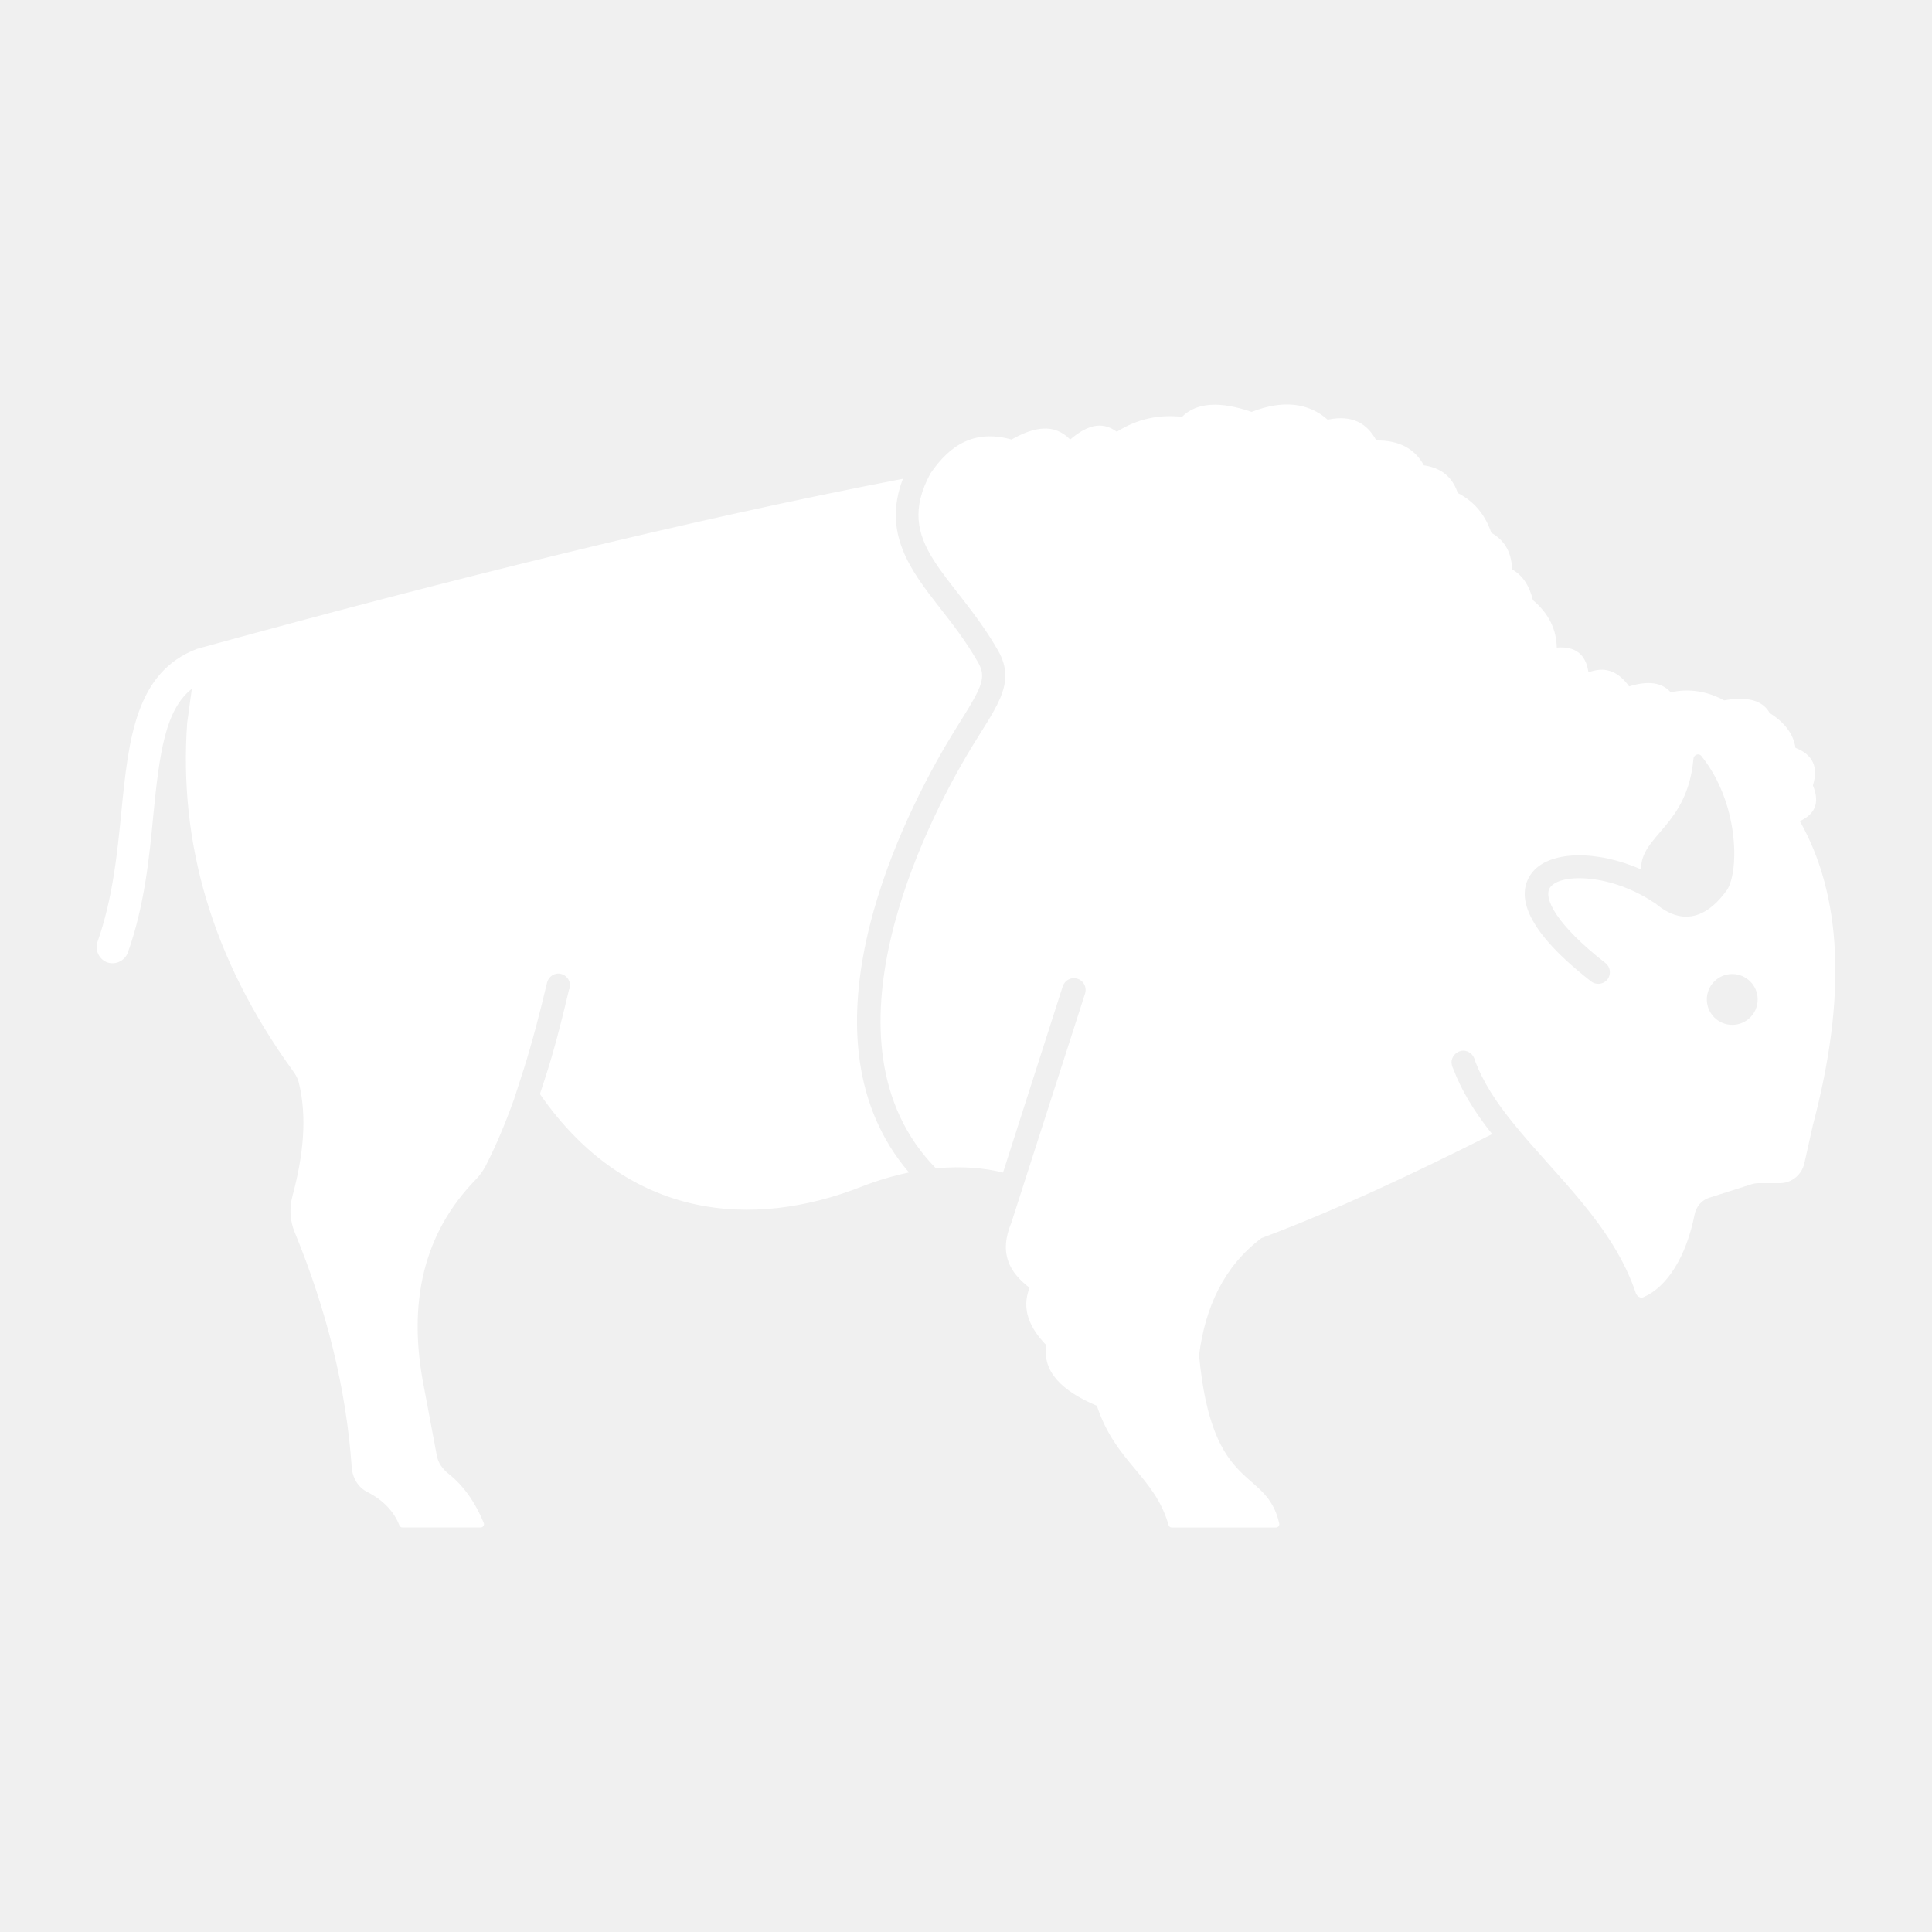
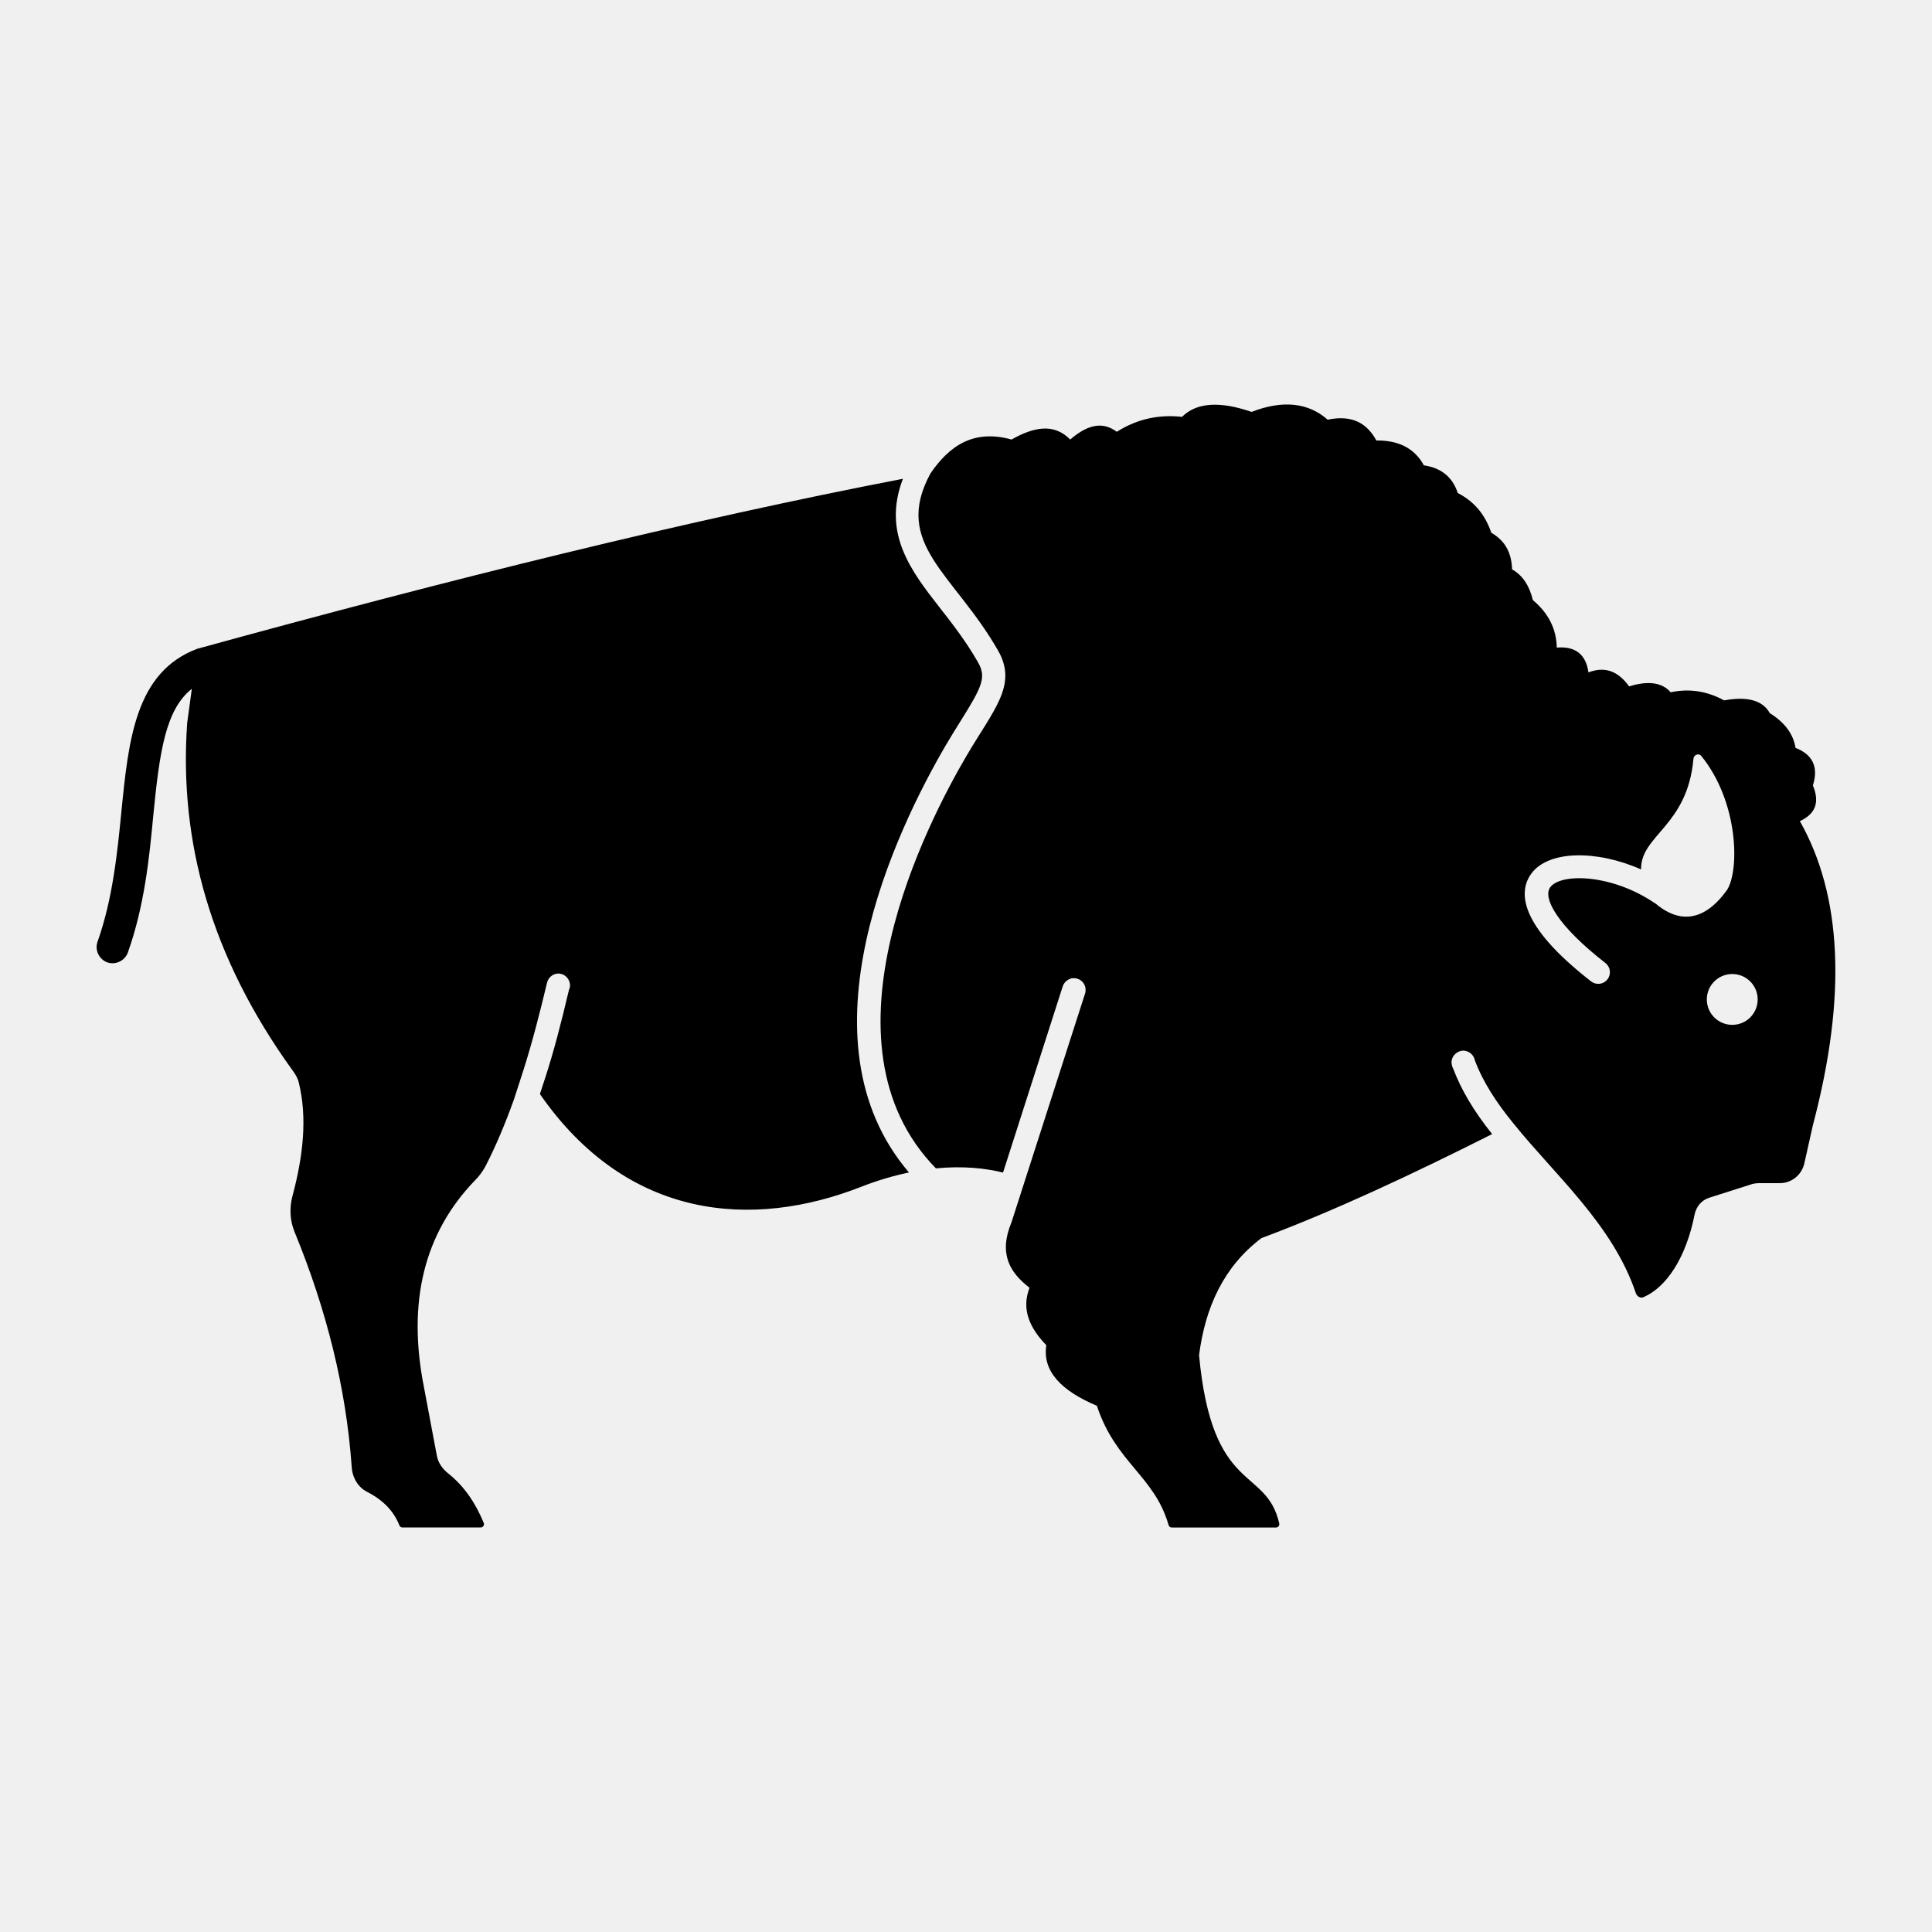
<svg xmlns="http://www.w3.org/2000/svg" width="512pt" height="512pt" version="1.1" viewBox="0 0 512 512">
-   <path d="m240.89 310.72c-3.961 0.828-8.188 2.039-12.723 3.812-28.559 11.191-61.793 8.977-85.086-24.602l1.562-4.777c2.059-6.414 3.949-13.496 6.168-22.957 0.082-0.082 0.164-0.242 0.164-0.328v-0.16l0.004-0.078c0.086-0.164 0.086-0.328 0.086-0.492 0-1.402-0.988-2.715-2.387-3.047-1.645-0.414-3.285 0.656-3.703 2.305-1.895 7.977-3.871 15.633-6.18 22.949l-2.551 7.898c-2.301 6.426-4.777 12.348-7.566 17.777-0.746 1.398-1.645 2.641-2.801 3.789-13.496 13.984-18.023 32.258-13.496 54.957l3.375 17.941c0.332 1.977 1.562 3.625 3.125 4.856 4.137 3.297 7.133 7.731 9.32 13.035 0.23 0.566-0.195 1.199-0.82 1.199h-20.73c-0.363 0-0.68-0.23-0.812-0.562-1.387-3.539-4.055-6.547-8.434-8.816-2.551-1.234-4.031-3.871-4.199-6.66-1.473-20.898-6.66-41.641-15.141-62.289-1.23-2.961-1.398-6.332-0.574-9.461 2.883-10.699 3.949-20.824 1.727-29.961-0.242-1.152-0.82-2.219-1.562-3.207-21.805-30.117-30.273-60.898-28.051-92.246l1.23-9.051c-6.992 5.516-8.555 16.789-10.199 33.406-1.062 11.453-2.383 24.199-6.746 36.461-0.82 2.305-3.449 3.461-5.672 2.551-2.055-0.902-3.125-3.285-2.387-5.34 4.035-11.355 5.269-23.617 6.34-34.559 1.895-19.012 3.703-36.945 20.074-43.117 67.07-18.461 130.36-34.152 187.04-45.062-5.519 14.355 2.109 24.359 9.652 34.016 3.445 4.398 7 8.953 10.211 14.551 2.277 3.973 1.25 6.328-4.531 15.555-1.238 1.973-2.566 4.102-3.938 6.438-13.246 22.652-39.867 78.094-9.785 113.28zm239.55-12.559-2.305 10.285c-0.738 2.965-3.375 5.098-6.422 5.098h-5.34c-0.918 0-1.734 0.094-2.559 0.414l-10.859 3.457c-2.055 0.656-3.449 2.387-3.867 4.445-2.227 11.273-7.328 19.176-13.492 21.883-0.824 0.414-1.734-0.16-2.062-0.984-6.082-18.191-21.395-31.27-32.5-45.094-4.367-5.352-7.981-10.777-10.199-16.707-0.328-1.645-1.977-2.801-3.625-2.469-1.48 0.324-2.551 1.645-2.551 3.047 0 0.168 0.086 0.41 0.086 0.574v0.082c0.086 0.328 0.164 0.664 0.324 0.906 2.141 5.684 5.438 11.273 10.367 17.445-21.395 10.777-41.957 20.402-61.133 27.566-10.039 7.574-14.895 18.352-16.539 31.027 3.465 37.203 17.766 29.332 21.246 44.586 0.129 0.547-0.285 1.082-0.852 1.082h-27.633c-0.395 0-0.738-0.266-0.84-0.641-3.676-12.965-14.027-16.5-19-31.617-9.375-3.949-14.48-9.133-13.402-16.051-4.367-4.527-6.672-9.461-4.449-15.223-5.098-3.949-8.305-8.883-4.773-17.363l3.621-11.27 15.883-49.379c0.496-1.645-0.41-3.375-1.977-3.859-1.645-0.574-3.375 0.324-3.949 1.977l-15.801 49.285v0.082c-4.731-1.172-10.715-1.801-17.812-1.117l-0.027-0.027c-32.609-33.391-2.023-91.918 7.992-109.05 7.352-12.59 13.777-18.938 8.492-28.172-11.699-20.418-28.066-28.199-17.891-46.93 5.019-7.328 11.438-11.766 21.473-8.969 5.848-3.293 11.199-4.438 15.551 0 4.031-3.449 8.152-5.18 12.344-2.055 5.598-3.539 11.434-4.609 17.281-3.949 3.867-3.867 10.121-4.191 18.434-1.316 8.223-3.207 15.059-2.469 20.164 2.059 6.75-1.398 10.531 1.152 12.914 5.516 5.848-0.086 10.121 2.059 12.59 6.586 4.531 0.656 7.574 3.043 8.977 7.328 4.773 2.461 7.398 6.168 8.883 10.531 3.125 1.812 5.344 4.609 5.516 9.707 2.797 1.562 4.602 4.363 5.508 8.145 4.117 3.457 6.25 7.648 6.332 12.586 4.938-0.414 7.734 1.812 8.398 6.578 4.031-1.562 7.648-0.656 10.777 3.707 5.019-1.562 8.719-1.07 11.023 1.566 4.856-1.07 9.625-0.332 14.156 2.137 6.328-1.152 10.281 0.086 12.094 3.375 3.949 2.469 6.25 5.516 6.824 9.215 4.445 1.727 6.176 4.938 4.609 9.957 1.977 4.773 0.414 7.656-3.457 9.461 11.027 19.5 12.594 45.988 3.457 80.551zm-22.75-62.32c3.344-5.32 3.027-23.359-6.844-35.527-0.656-0.812-1.977-0.281-2.062 0.762-1.594 17.926-14.008 20.203-13.887 29.328-11.73-5.191-24.562-5.106-29.086 1.125-3.434 4.727-3.473 13.516 15.848 28.551 0.559 0.434 1.23 0.648 1.898 0.648 0.91 0 1.824-0.414 2.434-1.188 1.051-1.352 0.805-3.285-0.539-4.332-12.891-10.035-16.648-17.297-14.637-20.055 2.805-3.852 16.316-3.547 27.664 4.148 0.047 0.027 0.098 0.031 0.145 0.055 9.855 8.402 16.664-0.23 19.066-3.516zm8.113 29.02c0-3.727-3.019-6.738-6.738-6.738-3.727 0-6.738 3.016-6.738 6.738 0 3.723 3.016 6.734 6.738 6.734 3.723 0.004 6.738-3.008 6.738-6.734z" fill="#fff" />
+   <path d="m240.89 310.72c-3.961 0.828-8.188 2.039-12.723 3.812-28.559 11.191-61.793 8.977-85.086-24.602l1.562-4.777c2.059-6.414 3.949-13.496 6.168-22.957 0.082-0.082 0.164-0.242 0.164-0.328v-0.16l0.004-0.078c0.086-0.164 0.086-0.328 0.086-0.492 0-1.402-0.988-2.715-2.387-3.047-1.645-0.414-3.285 0.656-3.703 2.305-1.895 7.977-3.871 15.633-6.18 22.949l-2.551 7.898c-2.301 6.426-4.777 12.348-7.566 17.777-0.746 1.398-1.645 2.641-2.801 3.789-13.496 13.984-18.023 32.258-13.496 54.957l3.375 17.941c0.332 1.977 1.562 3.625 3.125 4.856 4.137 3.297 7.133 7.731 9.32 13.035 0.23 0.566-0.195 1.199-0.82 1.199h-20.73c-0.363 0-0.68-0.23-0.812-0.562-1.387-3.539-4.055-6.547-8.434-8.816-2.551-1.234-4.031-3.871-4.199-6.66-1.473-20.898-6.66-41.641-15.141-62.289-1.23-2.961-1.398-6.332-0.574-9.461 2.883-10.699 3.949-20.824 1.727-29.961-0.242-1.152-0.82-2.219-1.562-3.207-21.805-30.117-30.273-60.898-28.051-92.246l1.23-9.051c-6.992 5.516-8.555 16.789-10.199 33.406-1.062 11.453-2.383 24.199-6.746 36.461-0.82 2.305-3.449 3.461-5.672 2.551-2.055-0.902-3.125-3.285-2.387-5.34 4.035-11.355 5.269-23.617 6.34-34.559 1.895-19.012 3.703-36.945 20.074-43.117 67.07-18.461 130.36-34.152 187.04-45.062-5.519 14.355 2.109 24.359 9.652 34.016 3.445 4.398 7 8.953 10.211 14.551 2.277 3.973 1.25 6.328-4.531 15.555-1.238 1.973-2.566 4.102-3.938 6.438-13.246 22.652-39.867 78.094-9.785 113.28zm239.55-12.559-2.305 10.285c-0.738 2.965-3.375 5.098-6.422 5.098h-5.34c-0.918 0-1.734 0.094-2.559 0.414l-10.859 3.457c-2.055 0.656-3.449 2.387-3.867 4.445-2.227 11.273-7.328 19.176-13.492 21.883-0.824 0.414-1.734-0.16-2.062-0.984-6.082-18.191-21.395-31.27-32.5-45.094-4.367-5.352-7.981-10.777-10.199-16.707-0.328-1.645-1.977-2.801-3.625-2.469-1.48 0.324-2.551 1.645-2.551 3.047 0 0.168 0.086 0.41 0.086 0.574v0.082c0.086 0.328 0.164 0.664 0.324 0.906 2.141 5.684 5.438 11.273 10.367 17.445-21.395 10.777-41.957 20.402-61.133 27.566-10.039 7.574-14.895 18.352-16.539 31.027 3.465 37.203 17.766 29.332 21.246 44.586 0.129 0.547-0.285 1.082-0.852 1.082h-27.633c-0.395 0-0.738-0.266-0.84-0.641-3.676-12.965-14.027-16.5-19-31.617-9.375-3.949-14.48-9.133-13.402-16.051-4.367-4.527-6.672-9.461-4.449-15.223-5.098-3.949-8.305-8.883-4.773-17.363l3.621-11.27 15.883-49.379c0.496-1.645-0.41-3.375-1.977-3.859-1.645-0.574-3.375 0.324-3.949 1.977l-15.801 49.285v0.082c-4.731-1.172-10.715-1.801-17.812-1.117l-0.027-0.027c-32.609-33.391-2.023-91.918 7.992-109.05 7.352-12.59 13.777-18.938 8.492-28.172-11.699-20.418-28.066-28.199-17.891-46.93 5.019-7.328 11.438-11.766 21.473-8.969 5.848-3.293 11.199-4.438 15.551 0 4.031-3.449 8.152-5.18 12.344-2.055 5.598-3.539 11.434-4.609 17.281-3.949 3.867-3.867 10.121-4.191 18.434-1.316 8.223-3.207 15.059-2.469 20.164 2.059 6.75-1.398 10.531 1.152 12.914 5.516 5.848-0.086 10.121 2.059 12.59 6.586 4.531 0.656 7.574 3.043 8.977 7.328 4.773 2.461 7.398 6.168 8.883 10.531 3.125 1.812 5.344 4.609 5.516 9.707 2.797 1.562 4.602 4.363 5.508 8.145 4.117 3.457 6.25 7.648 6.332 12.586 4.938-0.414 7.734 1.812 8.398 6.578 4.031-1.562 7.648-0.656 10.777 3.707 5.019-1.562 8.719-1.07 11.023 1.566 4.856-1.07 9.625-0.332 14.156 2.137 6.328-1.152 10.281 0.086 12.094 3.375 3.949 2.469 6.25 5.516 6.824 9.215 4.445 1.727 6.176 4.938 4.609 9.957 1.977 4.773 0.414 7.656-3.457 9.461 11.027 19.5 12.594 45.988 3.457 80.551zm-22.75-62.32c3.344-5.32 3.027-23.359-6.844-35.527-0.656-0.812-1.977-0.281-2.062 0.762-1.594 17.926-14.008 20.203-13.887 29.328-11.73-5.191-24.562-5.106-29.086 1.125-3.434 4.727-3.473 13.516 15.848 28.551 0.559 0.434 1.23 0.648 1.898 0.648 0.91 0 1.824-0.414 2.434-1.188 1.051-1.352 0.805-3.285-0.539-4.332-12.891-10.035-16.648-17.297-14.637-20.055 2.805-3.852 16.316-3.547 27.664 4.148 0.047 0.027 0.098 0.031 0.145 0.055 9.855 8.402 16.664-0.23 19.066-3.516zm8.113 29.02c0-3.727-3.019-6.738-6.738-6.738-3.727 0-6.738 3.016-6.738 6.738 0 3.723 3.016 6.734 6.738 6.734 3.723 0.004 6.738-3.008 6.738-6.734z" fill="currentColor" />
</svg>
